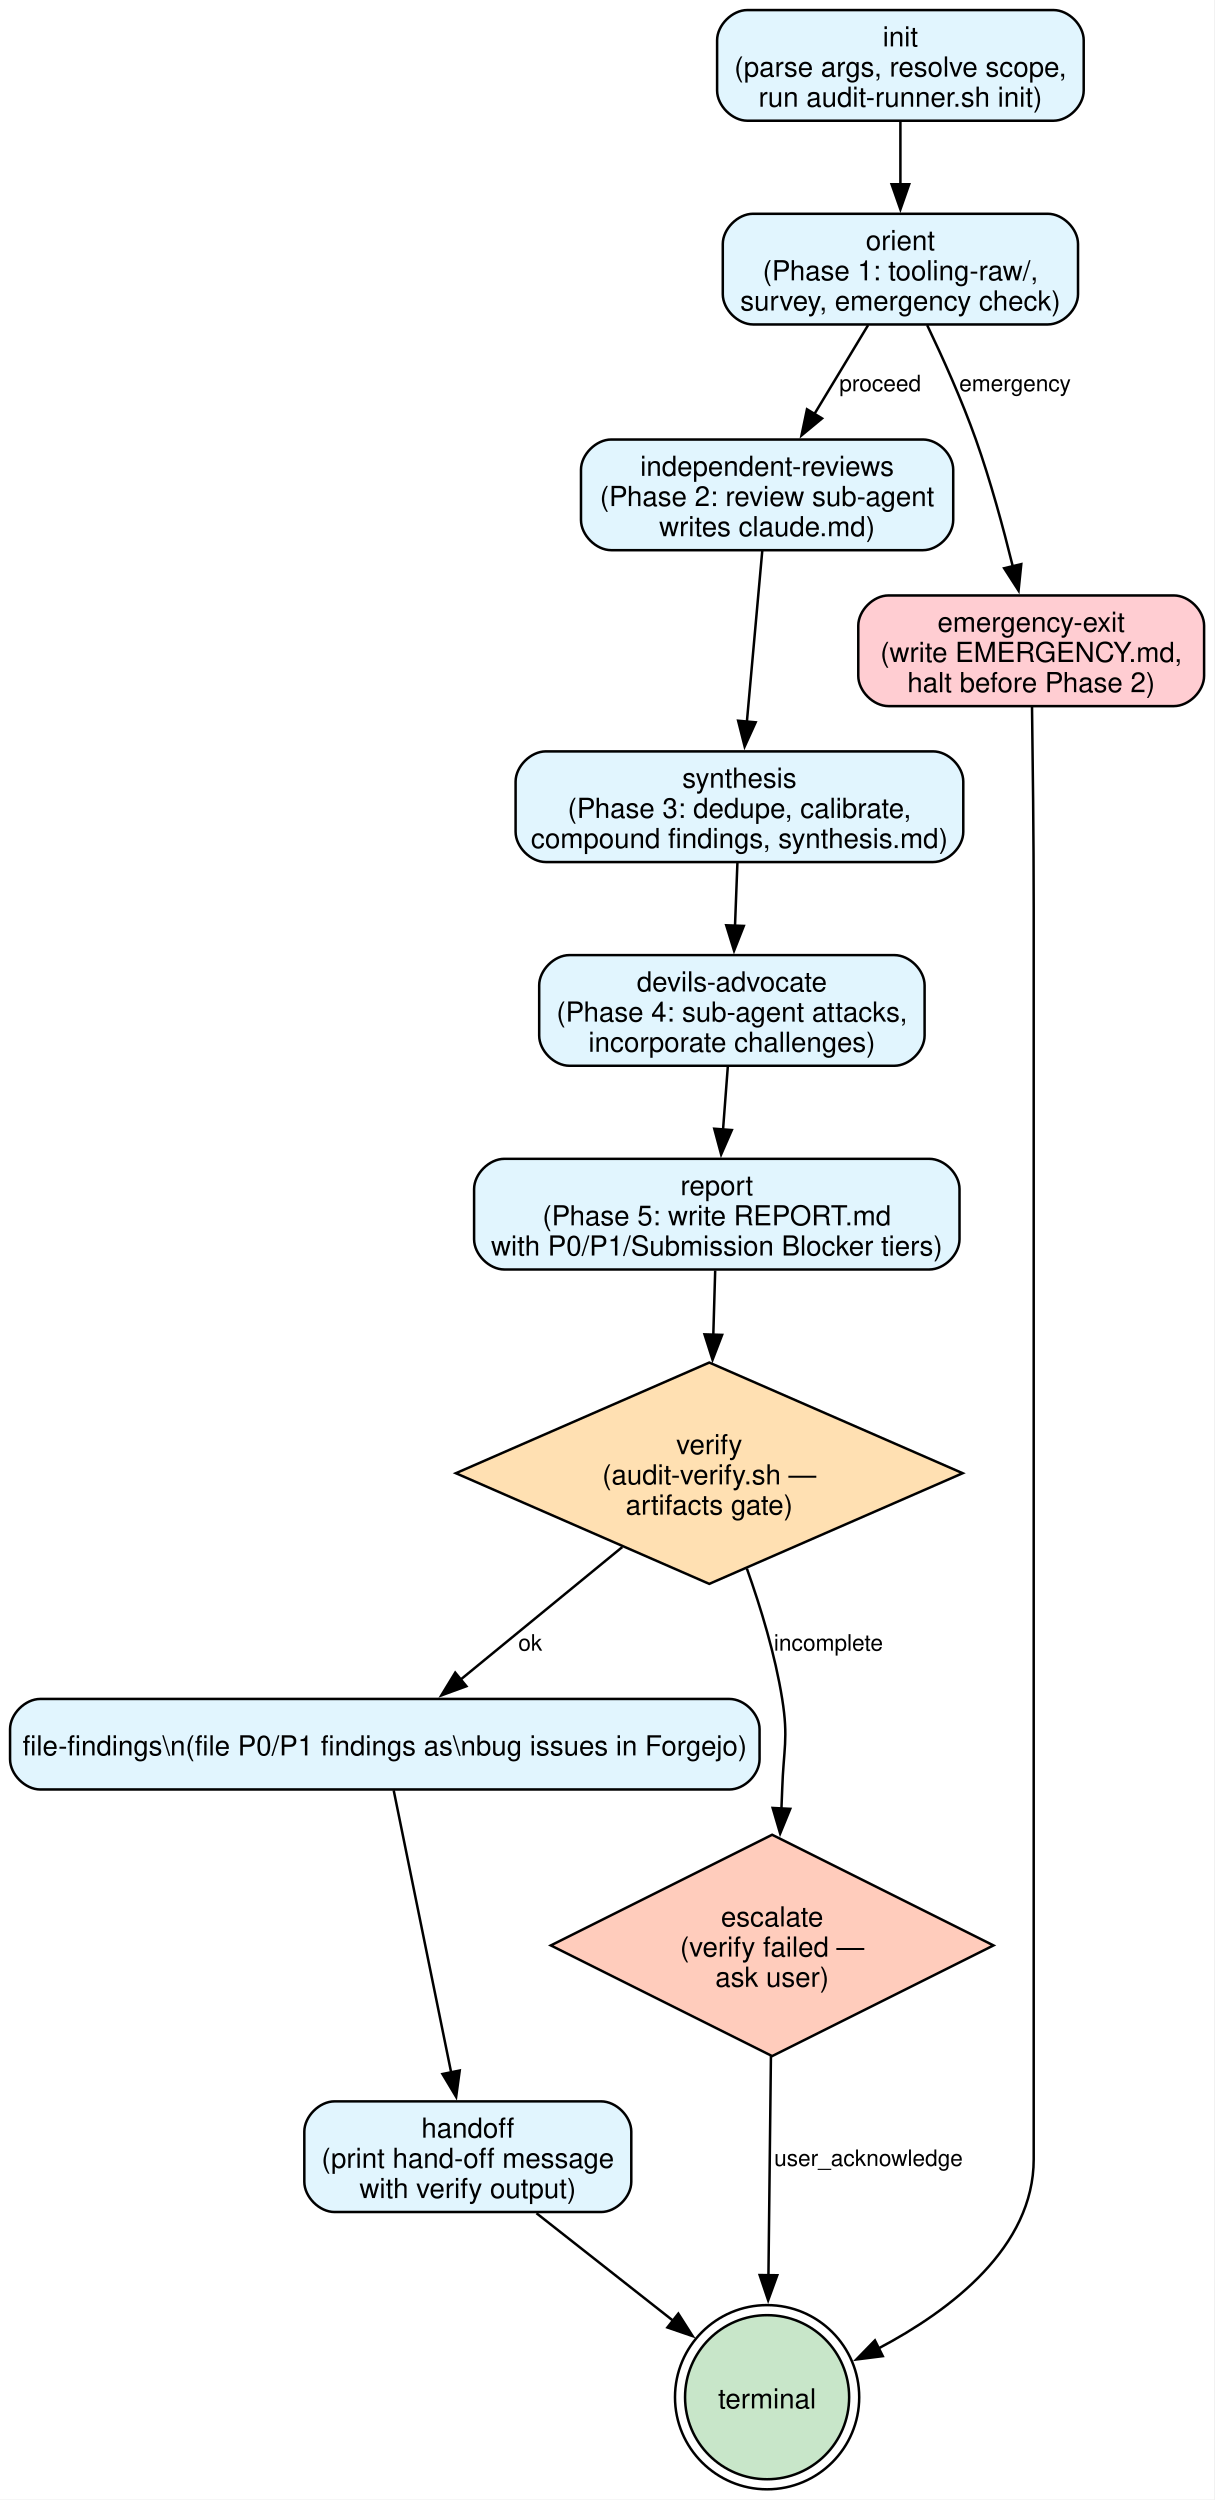
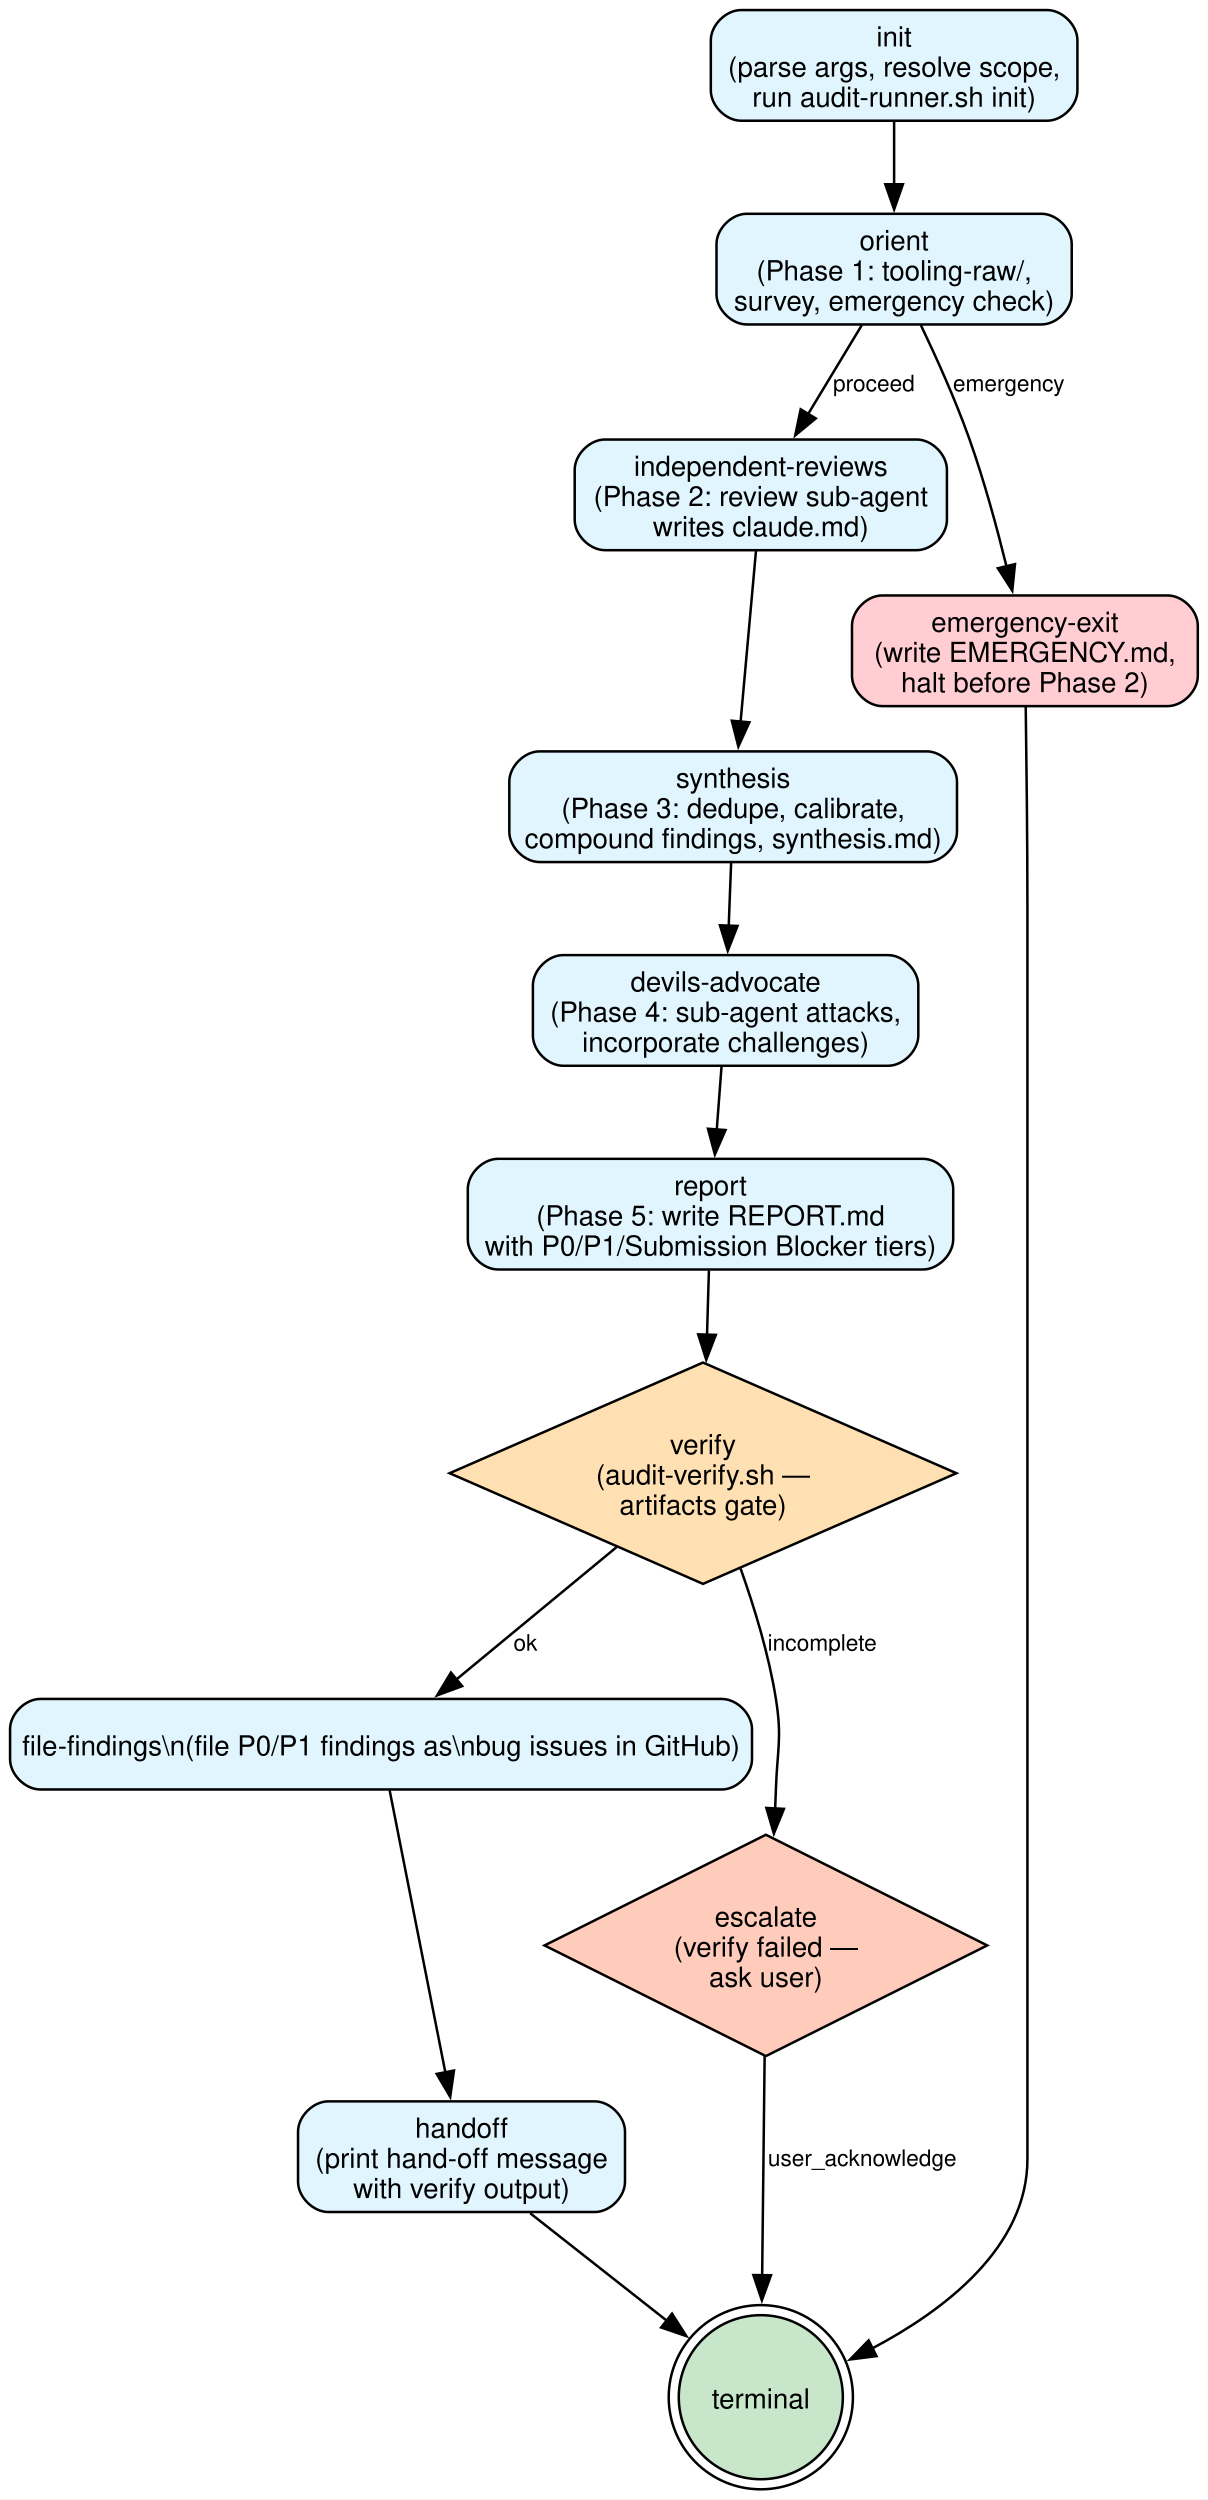
- <svg xmlns="http://www.w3.org/2000/svg" width="483pt" height="994pt" viewBox="0.00 0.00 483.00 994.00">
+ <svg xmlns="http://www.w3.org/2000/svg" width="480pt" height="994pt" viewBox="0.00 0.00 480.00 994.00">
  <g id="graph0" class="graph" transform="scale(1 1) rotate(0) translate(4 989.75)">
-     <polygon fill="white" stroke="none" points="-4,4 -4,-989.75 478.75,-989.75 478.75,4 -4,4" />
+     <polygon fill="white" stroke="none" points="-4,4 -4,-989.75 476.25,-989.75 476.25,4 -4,4" />
    <g id="node1" class="node">
-       <path fill="#e1f5fe" stroke="black" d="M414.88,-985.75C414.88,-985.75 293.12,-985.75 293.12,-985.75 287.12,-985.75 281.12,-979.75 281.12,-973.75 281.12,-973.75 281.12,-953.75 281.12,-953.75 281.12,-947.75 287.12,-941.75 293.12,-941.75 293.12,-941.75 414.88,-941.75 414.88,-941.75 420.88,-941.75 426.88,-947.75 426.88,-953.75 426.88,-953.75 426.88,-973.75 426.88,-973.75 426.88,-979.75 420.88,-985.75 414.88,-985.75" />
-       <text xml:space="preserve" text-anchor="middle" x="354" y="-971.3" font-family="Helvetica,sans-Serif" font-size="11.00">init</text>
-       <text xml:space="preserve" text-anchor="middle" x="354" y="-959.3" font-family="Helvetica,sans-Serif" font-size="11.00">(parse args, resolve scope,</text>
-       <text xml:space="preserve" text-anchor="middle" x="354" y="-947.3" font-family="Helvetica,sans-Serif" font-size="11.00">run audit-runner.sh init)</text>
+       <path fill="#e1f5fe" stroke="black" d="M412.38,-985.75C412.38,-985.75 290.62,-985.75 290.62,-985.75 284.62,-985.75 278.62,-979.75 278.62,-973.75 278.62,-973.75 278.62,-953.75 278.62,-953.75 278.62,-947.75 284.62,-941.75 290.62,-941.75 290.62,-941.75 412.38,-941.75 412.38,-941.75 418.38,-941.75 424.38,-947.75 424.38,-953.75 424.38,-953.75 424.38,-973.75 424.38,-973.75 424.38,-979.75 418.38,-985.75 412.38,-985.75" />
+       <text xml:space="preserve" text-anchor="middle" x="351.5" y="-971.3" font-family="Helvetica,sans-Serif" font-size="11.00">init</text>
+       <text xml:space="preserve" text-anchor="middle" x="351.5" y="-959.3" font-family="Helvetica,sans-Serif" font-size="11.00">(parse args, resolve scope,</text>
+       <text xml:space="preserve" text-anchor="middle" x="351.5" y="-947.3" font-family="Helvetica,sans-Serif" font-size="11.00">run audit-runner.sh init)</text>
    </g>
    <g id="node2" class="node">
-       <path fill="#e1f5fe" stroke="black" d="M412.62,-904.75C412.62,-904.75 295.38,-904.75 295.38,-904.75 289.38,-904.75 283.38,-898.75 283.38,-892.75 283.38,-892.75 283.38,-872.75 283.38,-872.75 283.38,-866.75 289.38,-860.75 295.38,-860.75 295.38,-860.75 412.62,-860.75 412.62,-860.75 418.62,-860.75 424.62,-866.75 424.62,-872.75 424.62,-872.75 424.62,-892.75 424.62,-892.75 424.62,-898.75 418.62,-904.75 412.62,-904.75" />
-       <text xml:space="preserve" text-anchor="middle" x="354" y="-890.3" font-family="Helvetica,sans-Serif" font-size="11.00">orient</text>
-       <text xml:space="preserve" text-anchor="middle" x="354" y="-878.3" font-family="Helvetica,sans-Serif" font-size="11.00">(Phase 1: tooling-raw/,</text>
-       <text xml:space="preserve" text-anchor="middle" x="354" y="-866.3" font-family="Helvetica,sans-Serif" font-size="11.00">survey, emergency check)</text>
+       <path fill="#e1f5fe" stroke="black" d="M410.12,-904.75C410.12,-904.75 292.88,-904.75 292.88,-904.75 286.88,-904.75 280.88,-898.75 280.88,-892.75 280.88,-892.75 280.88,-872.75 280.88,-872.75 280.88,-866.75 286.88,-860.75 292.88,-860.75 292.88,-860.75 410.12,-860.75 410.12,-860.75 416.12,-860.75 422.12,-866.75 422.12,-872.75 422.12,-872.75 422.12,-892.75 422.12,-892.75 422.12,-898.75 416.12,-904.75 410.12,-904.75" />
+       <text xml:space="preserve" text-anchor="middle" x="351.5" y="-890.3" font-family="Helvetica,sans-Serif" font-size="11.00">orient</text>
+       <text xml:space="preserve" text-anchor="middle" x="351.5" y="-878.3" font-family="Helvetica,sans-Serif" font-size="11.00">(Phase 1: tooling-raw/,</text>
+       <text xml:space="preserve" text-anchor="middle" x="351.5" y="-866.3" font-family="Helvetica,sans-Serif" font-size="11.00">survey, emergency check)</text>
    </g>
    <g id="edge1" class="edge">
-       <path fill="none" stroke="black" d="M354,-941.57C354,-933.78 354,-924.77 354,-916.21" />
-       <polygon fill="black" stroke="black" points="357.5,-916.49 354,-906.49 350.5,-916.49 357.5,-916.49" />
+       <path fill="none" stroke="black" d="M351.5,-941.57C351.5,-933.78 351.5,-924.77 351.5,-916.21" />
+       <polygon fill="black" stroke="black" points="355,-916.49 351.5,-906.49 348,-916.49 355,-916.49" />
    </g>
    <g id="node3" class="node">
-       <path fill="#e1f5fe" stroke="black" d="M363,-815C363,-815 239,-815 239,-815 233,-815 227,-809 227,-803 227,-803 227,-783 227,-783 227,-777 233,-771 239,-771 239,-771 363,-771 363,-771 369,-771 375,-777 375,-783 375,-783 375,-803 375,-803 375,-809 369,-815 363,-815" />
-       <text xml:space="preserve" text-anchor="middle" x="301" y="-800.55" font-family="Helvetica,sans-Serif" font-size="11.00">independent-reviews</text>
-       <text xml:space="preserve" text-anchor="middle" x="301" y="-788.55" font-family="Helvetica,sans-Serif" font-size="11.00">(Phase 2: review sub-agent</text>
-       <text xml:space="preserve" text-anchor="middle" x="301" y="-776.55" font-family="Helvetica,sans-Serif" font-size="11.00">writes claude.md)</text>
+       <path fill="#e1f5fe" stroke="black" d="M360.5,-815C360.5,-815 236.5,-815 236.5,-815 230.5,-815 224.5,-809 224.5,-803 224.5,-803 224.5,-783 224.5,-783 224.5,-777 230.5,-771 236.5,-771 236.5,-771 360.5,-771 360.5,-771 366.5,-771 372.5,-777 372.5,-783 372.5,-783 372.5,-803 372.5,-803 372.5,-809 366.5,-815 360.5,-815" />
+       <text xml:space="preserve" text-anchor="middle" x="298.5" y="-800.55" font-family="Helvetica,sans-Serif" font-size="11.00">independent-reviews</text>
+       <text xml:space="preserve" text-anchor="middle" x="298.5" y="-788.55" font-family="Helvetica,sans-Serif" font-size="11.00">(Phase 2: review sub-agent</text>
+       <text xml:space="preserve" text-anchor="middle" x="298.5" y="-776.55" font-family="Helvetica,sans-Serif" font-size="11.00">writes claude.md)</text>
    </g>
    <g id="edge2" class="edge">
-       <path fill="none" stroke="black" d="M341.17,-860.5C334.77,-849.91 326.91,-836.9 319.84,-825.19" />
-       <polygon fill="black" stroke="black" points="322.84,-823.39 314.68,-816.64 316.85,-827.01 322.84,-823.39" />
-       <text xml:space="preserve" text-anchor="middle" x="345.96" y="-834.2" font-family="Helvetica,sans-Serif" font-size="9.00">proceed</text>
+       <path fill="none" stroke="black" d="M338.67,-860.5C332.27,-849.91 324.41,-836.9 317.34,-825.19" />
+       <polygon fill="black" stroke="black" points="320.34,-823.39 312.18,-816.64 314.35,-827.01 320.34,-823.39" />
+       <text xml:space="preserve" text-anchor="middle" x="343.46" y="-834.2" font-family="Helvetica,sans-Serif" font-size="9.00">proceed</text>
    </g>
    <g id="node7" class="node">
-       <path fill="#ffcdd2" stroke="black" d="M462.75,-753C462.75,-753 349.25,-753 349.25,-753 343.25,-753 337.25,-747 337.25,-741 337.25,-741 337.25,-721 337.25,-721 337.25,-715 343.25,-709 349.25,-709 349.25,-709 462.75,-709 462.75,-709 468.75,-709 474.75,-715 474.75,-721 474.75,-721 474.75,-741 474.75,-741 474.75,-747 468.75,-753 462.75,-753" />
-       <text xml:space="preserve" text-anchor="middle" x="406" y="-738.55" font-family="Helvetica,sans-Serif" font-size="11.00">emergency-exit</text>
-       <text xml:space="preserve" text-anchor="middle" x="406" y="-726.55" font-family="Helvetica,sans-Serif" font-size="11.00">(write EMERGENCY.md,</text>
-       <text xml:space="preserve" text-anchor="middle" x="406" y="-714.55" font-family="Helvetica,sans-Serif" font-size="11.00">halt before Phase 2)</text>
+       <path fill="#ffcdd2" stroke="black" d="M460.25,-753C460.25,-753 346.75,-753 346.75,-753 340.75,-753 334.75,-747 334.75,-741 334.75,-741 334.75,-721 334.75,-721 334.75,-715 340.75,-709 346.75,-709 346.75,-709 460.25,-709 460.25,-709 466.25,-709 472.25,-715 472.25,-721 472.25,-721 472.25,-741 472.25,-741 472.25,-747 466.25,-753 460.25,-753" />
+       <text xml:space="preserve" text-anchor="middle" x="403.5" y="-738.55" font-family="Helvetica,sans-Serif" font-size="11.00">emergency-exit</text>
+       <text xml:space="preserve" text-anchor="middle" x="403.5" y="-726.55" font-family="Helvetica,sans-Serif" font-size="11.00">(write EMERGENCY.md,</text>
+       <text xml:space="preserve" text-anchor="middle" x="403.5" y="-714.55" font-family="Helvetica,sans-Serif" font-size="11.00">halt before Phase 2)</text>
    </g>
    <g id="edge3" class="edge">
-       <path fill="none" stroke="black" d="M364.64,-860.47C370.83,-847.53 378.48,-830.56 384,-815 389.8,-798.65 394.87,-780.02 398.68,-764.55" />
-       <polygon fill="black" stroke="black" points="402.06,-765.45 400.98,-754.91 395.25,-763.82 402.06,-765.45" />
-       <text xml:space="preserve" text-anchor="middle" x="399.58" y="-834.2" font-family="Helvetica,sans-Serif" font-size="9.00">emergency</text>
+       <path fill="none" stroke="black" d="M362.14,-860.47C368.33,-847.53 375.98,-830.56 381.5,-815 387.3,-798.65 392.37,-780.02 396.18,-764.55" />
+       <polygon fill="black" stroke="black" points="399.56,-765.45 398.48,-754.91 392.75,-763.82 399.56,-765.45" />
+       <text xml:space="preserve" text-anchor="middle" x="397.08" y="-834.2" font-family="Helvetica,sans-Serif" font-size="9.00">emergency</text>
    </g>
    <g id="node4" class="node">
-       <path fill="#e1f5fe" stroke="black" d="M367,-691C367,-691 213,-691 213,-691 207,-691 201,-685 201,-679 201,-679 201,-659 201,-659 201,-653 207,-647 213,-647 213,-647 367,-647 367,-647 373,-647 379,-653 379,-659 379,-659 379,-679 379,-679 379,-685 373,-691 367,-691" />
-       <text xml:space="preserve" text-anchor="middle" x="290" y="-676.55" font-family="Helvetica,sans-Serif" font-size="11.00">synthesis</text>
-       <text xml:space="preserve" text-anchor="middle" x="290" y="-664.55" font-family="Helvetica,sans-Serif" font-size="11.00">(Phase 3: dedupe, calibrate,</text>
-       <text xml:space="preserve" text-anchor="middle" x="290" y="-652.55" font-family="Helvetica,sans-Serif" font-size="11.00">compound findings, synthesis.md)</text>
+       <path fill="#e1f5fe" stroke="black" d="M364.5,-691C364.5,-691 210.5,-691 210.5,-691 204.5,-691 198.5,-685 198.5,-679 198.5,-679 198.5,-659 198.5,-659 198.5,-653 204.5,-647 210.5,-647 210.5,-647 364.5,-647 364.5,-647 370.5,-647 376.5,-653 376.5,-659 376.5,-659 376.5,-679 376.5,-679 376.5,-685 370.5,-691 364.5,-691" />
+       <text xml:space="preserve" text-anchor="middle" x="287.5" y="-676.55" font-family="Helvetica,sans-Serif" font-size="11.00">synthesis</text>
+       <text xml:space="preserve" text-anchor="middle" x="287.5" y="-664.55" font-family="Helvetica,sans-Serif" font-size="11.00">(Phase 3: dedupe, calibrate,</text>
+       <text xml:space="preserve" text-anchor="middle" x="287.5" y="-652.55" font-family="Helvetica,sans-Serif" font-size="11.00">compound findings, synthesis.md)</text>
    </g>
    <g id="edge5" class="edge">
-       <path fill="none" stroke="black" d="M299.08,-770.74C297.39,-751.97 294.9,-724.29 292.95,-702.69" />
-       <polygon fill="black" stroke="black" points="296.45,-702.56 292.07,-692.92 289.48,-703.19 296.45,-702.56" />
+       <path fill="none" stroke="black" d="M296.58,-770.74C294.89,-751.97 292.4,-724.29 290.45,-702.69" />
+       <polygon fill="black" stroke="black" points="293.95,-702.56 289.57,-692.92 286.98,-703.19 293.95,-702.56" />
    </g>
    <g id="node5" class="node">
-       <path fill="#e1f5fe" stroke="black" d="M351.62,-610C351.62,-610 222.38,-610 222.38,-610 216.38,-610 210.38,-604 210.38,-598 210.38,-598 210.38,-578 210.38,-578 210.38,-572 216.38,-566 222.38,-566 222.38,-566 351.62,-566 351.62,-566 357.62,-566 363.62,-572 363.62,-578 363.62,-578 363.62,-598 363.62,-598 363.62,-604 357.62,-610 351.62,-610" />
-       <text xml:space="preserve" text-anchor="middle" x="287" y="-595.55" font-family="Helvetica,sans-Serif" font-size="11.00">devils-advocate</text>
-       <text xml:space="preserve" text-anchor="middle" x="287" y="-583.55" font-family="Helvetica,sans-Serif" font-size="11.00">(Phase 4: sub-agent attacks,</text>
-       <text xml:space="preserve" text-anchor="middle" x="287" y="-571.55" font-family="Helvetica,sans-Serif" font-size="11.00">incorporate challenges)</text>
+       <path fill="#e1f5fe" stroke="black" d="M349.12,-610C349.12,-610 219.88,-610 219.88,-610 213.88,-610 207.88,-604 207.88,-598 207.88,-598 207.88,-578 207.88,-578 207.88,-572 213.88,-566 219.88,-566 219.88,-566 349.12,-566 349.12,-566 355.12,-566 361.12,-572 361.12,-578 361.12,-578 361.12,-598 361.12,-598 361.12,-604 355.12,-610 349.12,-610" />
+       <text xml:space="preserve" text-anchor="middle" x="284.5" y="-595.55" font-family="Helvetica,sans-Serif" font-size="11.00">devils-advocate</text>
+       <text xml:space="preserve" text-anchor="middle" x="284.5" y="-583.55" font-family="Helvetica,sans-Serif" font-size="11.00">(Phase 4: sub-agent attacks,</text>
+       <text xml:space="preserve" text-anchor="middle" x="284.5" y="-571.55" font-family="Helvetica,sans-Serif" font-size="11.00">incorporate challenges)</text>
    </g>
    <g id="edge6" class="edge">
-       <path fill="none" stroke="black" d="M289.2,-646.82C288.9,-639.03 288.56,-630.02 288.23,-621.46" />
-       <polygon fill="black" stroke="black" points="291.74,-621.6 287.86,-611.74 284.75,-621.86 291.74,-621.6" />
+       <path fill="none" stroke="black" d="M286.7,-646.82C286.4,-639.03 286.06,-630.02 285.73,-621.46" />
+       <polygon fill="black" stroke="black" points="289.24,-621.6 285.36,-611.74 282.25,-621.86 289.24,-621.6" />
    </g>
    <g id="node6" class="node">
-       <path fill="#e1f5fe" stroke="black" d="M365.5,-529C365.5,-529 196.5,-529 196.5,-529 190.5,-529 184.5,-523 184.5,-517 184.5,-517 184.5,-497 184.5,-497 184.5,-491 190.5,-485 196.5,-485 196.5,-485 365.5,-485 365.5,-485 371.5,-485 377.5,-491 377.5,-497 377.5,-497 377.5,-517 377.5,-517 377.5,-523 371.5,-529 365.5,-529" />
-       <text xml:space="preserve" text-anchor="middle" x="281" y="-514.55" font-family="Helvetica,sans-Serif" font-size="11.00">report</text>
-       <text xml:space="preserve" text-anchor="middle" x="281" y="-502.55" font-family="Helvetica,sans-Serif" font-size="11.00">(Phase 5: write REPORT.md</text>
-       <text xml:space="preserve" text-anchor="middle" x="281" y="-490.55" font-family="Helvetica,sans-Serif" font-size="11.00">with P0/P1/Submission Blocker tiers)</text>
+       <path fill="#e1f5fe" stroke="black" d="M363,-529C363,-529 194,-529 194,-529 188,-529 182,-523 182,-517 182,-517 182,-497 182,-497 182,-491 188,-485 194,-485 194,-485 363,-485 363,-485 369,-485 375,-491 375,-497 375,-497 375,-517 375,-517 375,-523 369,-529 363,-529" />
+       <text xml:space="preserve" text-anchor="middle" x="278.5" y="-514.55" font-family="Helvetica,sans-Serif" font-size="11.00">report</text>
+       <text xml:space="preserve" text-anchor="middle" x="278.5" y="-502.55" font-family="Helvetica,sans-Serif" font-size="11.00">(Phase 5: write REPORT.md</text>
+       <text xml:space="preserve" text-anchor="middle" x="278.5" y="-490.55" font-family="Helvetica,sans-Serif" font-size="11.00">with P0/P1/Submission Blocker tiers)</text>
    </g>
    <g id="edge7" class="edge">
-       <path fill="none" stroke="black" d="M285.39,-565.82C284.8,-558.03 284.12,-549.02 283.47,-540.46" />
-       <polygon fill="black" stroke="black" points="286.97,-540.44 282.73,-530.73 279.99,-540.97 286.97,-540.44" />
+       <path fill="none" stroke="black" d="M282.89,-565.82C282.3,-558.03 281.62,-549.02 280.97,-540.46" />
+       <polygon fill="black" stroke="black" points="284.47,-540.44 280.23,-530.73 277.49,-540.97 284.47,-540.44" />
    </g>
    <g id="node10" class="node">
-       <polygon fill="#ffe0b2" stroke="black" points="278,-448 177.25,-404 278,-360 378.75,-404 278,-448" />
-       <text xml:space="preserve" text-anchor="middle" x="278" y="-411.55" font-family="Helvetica,sans-Serif" font-size="11.00">verify</text>
-       <text xml:space="preserve" text-anchor="middle" x="278" y="-399.55" font-family="Helvetica,sans-Serif" font-size="11.00">(audit-verify.sh —</text>
-       <text xml:space="preserve" text-anchor="middle" x="278" y="-387.55" font-family="Helvetica,sans-Serif" font-size="11.00">artifacts gate)</text>
+       <polygon fill="#ffe0b2" stroke="black" points="275.5,-448 174.75,-404 275.5,-360 376.25,-404 275.5,-448" />
+       <text xml:space="preserve" text-anchor="middle" x="275.5" y="-411.55" font-family="Helvetica,sans-Serif" font-size="11.00">verify</text>
+       <text xml:space="preserve" text-anchor="middle" x="275.5" y="-399.55" font-family="Helvetica,sans-Serif" font-size="11.00">(audit-verify.sh —</text>
+       <text xml:space="preserve" text-anchor="middle" x="275.5" y="-387.55" font-family="Helvetica,sans-Serif" font-size="11.00">artifacts gate)</text>
    </g>
    <g id="edge8" class="edge">
-       <path fill="none" stroke="black" d="M280.36,-484.58C280.14,-477 279.87,-468.11 279.61,-459.06" />
-       <polygon fill="black" stroke="black" points="283.11,-459 279.31,-449.11 276.11,-459.21 283.11,-459" />
+       <path fill="none" stroke="black" d="M277.86,-484.58C277.64,-477 277.37,-468.11 277.11,-459.06" />
+       <polygon fill="black" stroke="black" points="280.61,-459 276.81,-449.11 273.61,-459.21 280.61,-459" />
    </g>
    <g id="node12" class="node">
-       <ellipse fill="#c8e6c9" stroke="black" cx="301" cy="-36.62" rx="32.62" ry="32.62" />
-       <ellipse fill="none" stroke="black" cx="301" cy="-36.62" rx="36.62" ry="36.62" />
-       <text xml:space="preserve" text-anchor="middle" x="301" y="-32.17" font-family="Helvetica,sans-Serif" font-size="11.00">terminal</text>
+       <ellipse fill="#c8e6c9" stroke="black" cx="298.5" cy="-36.62" rx="32.62" ry="32.62" />
+       <ellipse fill="none" stroke="black" cx="298.5" cy="-36.62" rx="36.62" ry="36.62" />
+       <text xml:space="preserve" text-anchor="middle" x="298.5" y="-32.17" font-family="Helvetica,sans-Serif" font-size="11.00">terminal</text>
    </g>
    <g id="edge4" class="edge">
-       <path fill="none" stroke="black" d="M406.33,-708.72C406.62,-688.28 407,-656.53 407,-629 407,-629 407,-629 407,-131.25 407,-96.32 374.28,-71.31 345.2,-55.97" />
-       <polygon fill="black" stroke="black" points="346.99,-52.95 336.48,-51.62 343.87,-59.21 346.99,-52.95" />
+       <path fill="none" stroke="black" d="M403.83,-708.72C404.12,-688.28 404.5,-656.53 404.5,-629 404.5,-629 404.5,-629 404.5,-131.25 404.5,-96.32 371.78,-71.31 342.7,-55.97" />
+       <polygon fill="black" stroke="black" points="344.49,-52.95 333.98,-51.62 341.37,-59.21 344.49,-52.95" />
    </g>
    <g id="node8" class="node">
-       <path fill="#e1f5fe" stroke="black" d="M235,-154.25C235,-154.25 129,-154.25 129,-154.25 123,-154.25 117,-148.25 117,-142.25 117,-142.25 117,-122.25 117,-122.25 117,-116.25 123,-110.25 129,-110.25 129,-110.25 235,-110.25 235,-110.25 241,-110.25 247,-116.25 247,-122.25 247,-122.25 247,-142.25 247,-142.25 247,-148.25 241,-154.25 235,-154.25" />
-       <text xml:space="preserve" text-anchor="middle" x="182" y="-139.8" font-family="Helvetica,sans-Serif" font-size="11.00">handoff</text>
-       <text xml:space="preserve" text-anchor="middle" x="182" y="-127.8" font-family="Helvetica,sans-Serif" font-size="11.00">(print hand-off message</text>
-       <text xml:space="preserve" text-anchor="middle" x="182" y="-115.8" font-family="Helvetica,sans-Serif" font-size="11.00">with verify output)</text>
+       <path fill="#e1f5fe" stroke="black" d="M232.5,-154.25C232.5,-154.25 126.5,-154.25 126.5,-154.25 120.5,-154.25 114.5,-148.25 114.5,-142.25 114.5,-142.25 114.5,-122.25 114.5,-122.25 114.5,-116.25 120.5,-110.25 126.5,-110.25 126.5,-110.25 232.5,-110.25 232.5,-110.25 238.5,-110.25 244.5,-116.25 244.5,-122.25 244.5,-122.25 244.5,-142.25 244.5,-142.25 244.5,-148.25 238.5,-154.25 232.5,-154.25" />
+       <text xml:space="preserve" text-anchor="middle" x="179.5" y="-139.8" font-family="Helvetica,sans-Serif" font-size="11.00">handoff</text>
+       <text xml:space="preserve" text-anchor="middle" x="179.5" y="-127.8" font-family="Helvetica,sans-Serif" font-size="11.00">(print hand-off message</text>
+       <text xml:space="preserve" text-anchor="middle" x="179.5" y="-115.8" font-family="Helvetica,sans-Serif" font-size="11.00">with verify output)</text>
    </g>
    <g id="edge13" class="edge">
-       <path fill="none" stroke="black" d="M209.3,-109.77C225.43,-97.08 246.07,-80.84 263.69,-66.98" />
-       <polygon fill="black" stroke="black" points="265.7,-69.85 271.39,-60.91 261.37,-64.35 265.7,-69.85" />
+       <path fill="none" stroke="black" d="M206.8,-109.77C222.93,-97.08 243.57,-80.84 261.19,-66.98" />
+       <polygon fill="black" stroke="black" points="263.2,-69.85 268.89,-60.91 258.87,-64.35 263.2,-69.85" />
    </g>
    <g id="node9" class="node">
-       <path fill="#e1f5fe" stroke="black" d="M286,-314.25C286,-314.25 12,-314.25 12,-314.25 6,-314.25 0,-308.25 0,-302.25 0,-302.25 0,-290.25 0,-290.25 0,-284.25 6,-278.25 12,-278.25 12,-278.25 286,-278.25 286,-278.25 292,-278.25 298,-284.25 298,-290.25 298,-290.25 298,-302.25 298,-302.25 298,-308.25 292,-314.25 286,-314.25" />
-       <text xml:space="preserve" text-anchor="middle" x="149" y="-291.8" font-family="Helvetica,sans-Serif" font-size="11.00">file-findings\n(file P0/P1 findings as\nbug issues in Forgejo)</text>
+       <path fill="#e1f5fe" stroke="black" d="M283,-314.25C283,-314.25 12,-314.25 12,-314.25 6,-314.25 0,-308.25 0,-302.25 0,-302.25 0,-290.25 0,-290.25 0,-284.25 6,-278.25 12,-278.25 12,-278.25 283,-278.25 283,-278.25 289,-278.25 295,-284.25 295,-290.25 295,-290.25 295,-302.25 295,-302.25 295,-308.25 289,-314.25 283,-314.25" />
+       <text xml:space="preserve" text-anchor="middle" x="147.5" y="-291.8" font-family="Helvetica,sans-Serif" font-size="11.00">file-findings\n(file P0/P1 findings as\nbug issues in GitHub)</text>
    </g>
    <g id="edge10" class="edge">
-       <path fill="none" stroke="black" d="M152.53,-277.91C157.98,-251.18 168.51,-199.49 175.39,-165.68" />
-       <polygon fill="black" stroke="black" points="178.79,-166.52 177.36,-156.02 171.93,-165.12 178.79,-166.52" />
+       <path fill="none" stroke="black" d="M150.92,-277.91C156.2,-251.18 166.42,-199.49 173.09,-165.68" />
+       <polygon fill="black" stroke="black" points="176.5,-166.51 175,-156.02 169.63,-165.16 176.5,-166.51" />
    </g>
    <g id="edge9" class="edge">
-       <path fill="none" stroke="black" d="M243.43,-374.66C223.33,-358.18 198.24,-337.61 178.98,-321.82" />
-       <polygon fill="black" stroke="black" points="181.43,-319.31 171.48,-315.67 177,-324.72 181.43,-319.31" />
-       <text xml:space="preserve" text-anchor="middle" x="206.82" y="-333.45" font-family="Helvetica,sans-Serif" font-size="9.00">ok</text>
+       <path fill="none" stroke="black" d="M241.2,-374.66C221.34,-358.25 196.59,-337.8 177.51,-322.04" />
+       <polygon fill="black" stroke="black" points="179.75,-319.35 169.81,-315.68 175.29,-324.75 179.75,-319.35" />
+       <text xml:space="preserve" text-anchor="middle" x="204.91" y="-333.45" font-family="Helvetica,sans-Serif" font-size="9.00">ok</text>
    </g>
    <g id="node11" class="node">
-       <polygon fill="#ffccbc" stroke="black" points="303,-260.25 215,-216.25 303,-172.25 391,-216.25 303,-260.25" />
-       <text xml:space="preserve" text-anchor="middle" x="303" y="-223.8" font-family="Helvetica,sans-Serif" font-size="11.00">escalate</text>
-       <text xml:space="preserve" text-anchor="middle" x="303" y="-211.8" font-family="Helvetica,sans-Serif" font-size="11.00">(verify failed —</text>
-       <text xml:space="preserve" text-anchor="middle" x="303" y="-199.8" font-family="Helvetica,sans-Serif" font-size="11.00">ask user)</text>
+       <polygon fill="#ffccbc" stroke="black" points="300.5,-260.25 212.5,-216.25 300.5,-172.25 388.5,-216.25 300.5,-260.25" />
+       <text xml:space="preserve" text-anchor="middle" x="300.5" y="-223.8" font-family="Helvetica,sans-Serif" font-size="11.00">escalate</text>
+       <text xml:space="preserve" text-anchor="middle" x="300.5" y="-211.8" font-family="Helvetica,sans-Serif" font-size="11.00">(verify failed —</text>
+       <text xml:space="preserve" text-anchor="middle" x="300.5" y="-199.8" font-family="Helvetica,sans-Serif" font-size="11.00">ask user)</text>
    </g>
    <g id="edge11" class="edge">
-       <path fill="none" stroke="black" d="M292.96,-366.07C298.55,-350.37 304.22,-331.69 307,-314.25 309.52,-298.44 307.52,-294.24 307,-278.25 306.92,-275.75 306.82,-273.19 306.7,-270.61" />
-       <polygon fill="black" stroke="black" points="310.2,-270.55 306.19,-260.74 303.21,-270.91 310.2,-270.55" />
-       <text xml:space="preserve" text-anchor="middle" x="325.39" y="-333.45" font-family="Helvetica,sans-Serif" font-size="9.00">incomplete</text>
+       <path fill="none" stroke="black" d="M290.46,-366.07C296.05,-350.37 301.72,-331.69 304.5,-314.25 307.02,-298.44 305.02,-294.24 304.5,-278.25 304.42,-275.75 304.32,-273.19 304.2,-270.61" />
+       <polygon fill="black" stroke="black" points="307.7,-270.55 303.69,-260.74 300.71,-270.91 307.7,-270.55" />
+       <text xml:space="preserve" text-anchor="middle" x="322.89" y="-333.45" font-family="Helvetica,sans-Serif" font-size="9.00">incomplete</text>
    </g>
    <g id="edge12" class="edge">
-       <path fill="none" stroke="black" d="M302.52,-172.25C302.22,-145.84 301.84,-111.98 301.53,-84.83" />
-       <polygon fill="black" stroke="black" points="305.04,-85.11 301.42,-75.15 298.04,-85.19 305.04,-85.11" />
-       <text xml:space="preserve" text-anchor="middle" x="341.31" y="-128.57" font-family="Helvetica,sans-Serif" font-size="9.00">user_acknowledge</text>
+       <path fill="none" stroke="black" d="M300.02,-172.25C299.72,-145.84 299.34,-111.98 299.03,-84.83" />
+       <polygon fill="black" stroke="black" points="302.54,-85.11 298.92,-75.15 295.54,-85.19 302.54,-85.11" />
+       <text xml:space="preserve" text-anchor="middle" x="338.81" y="-128.57" font-family="Helvetica,sans-Serif" font-size="9.00">user_acknowledge</text>
    </g>
  </g>
</svg>
